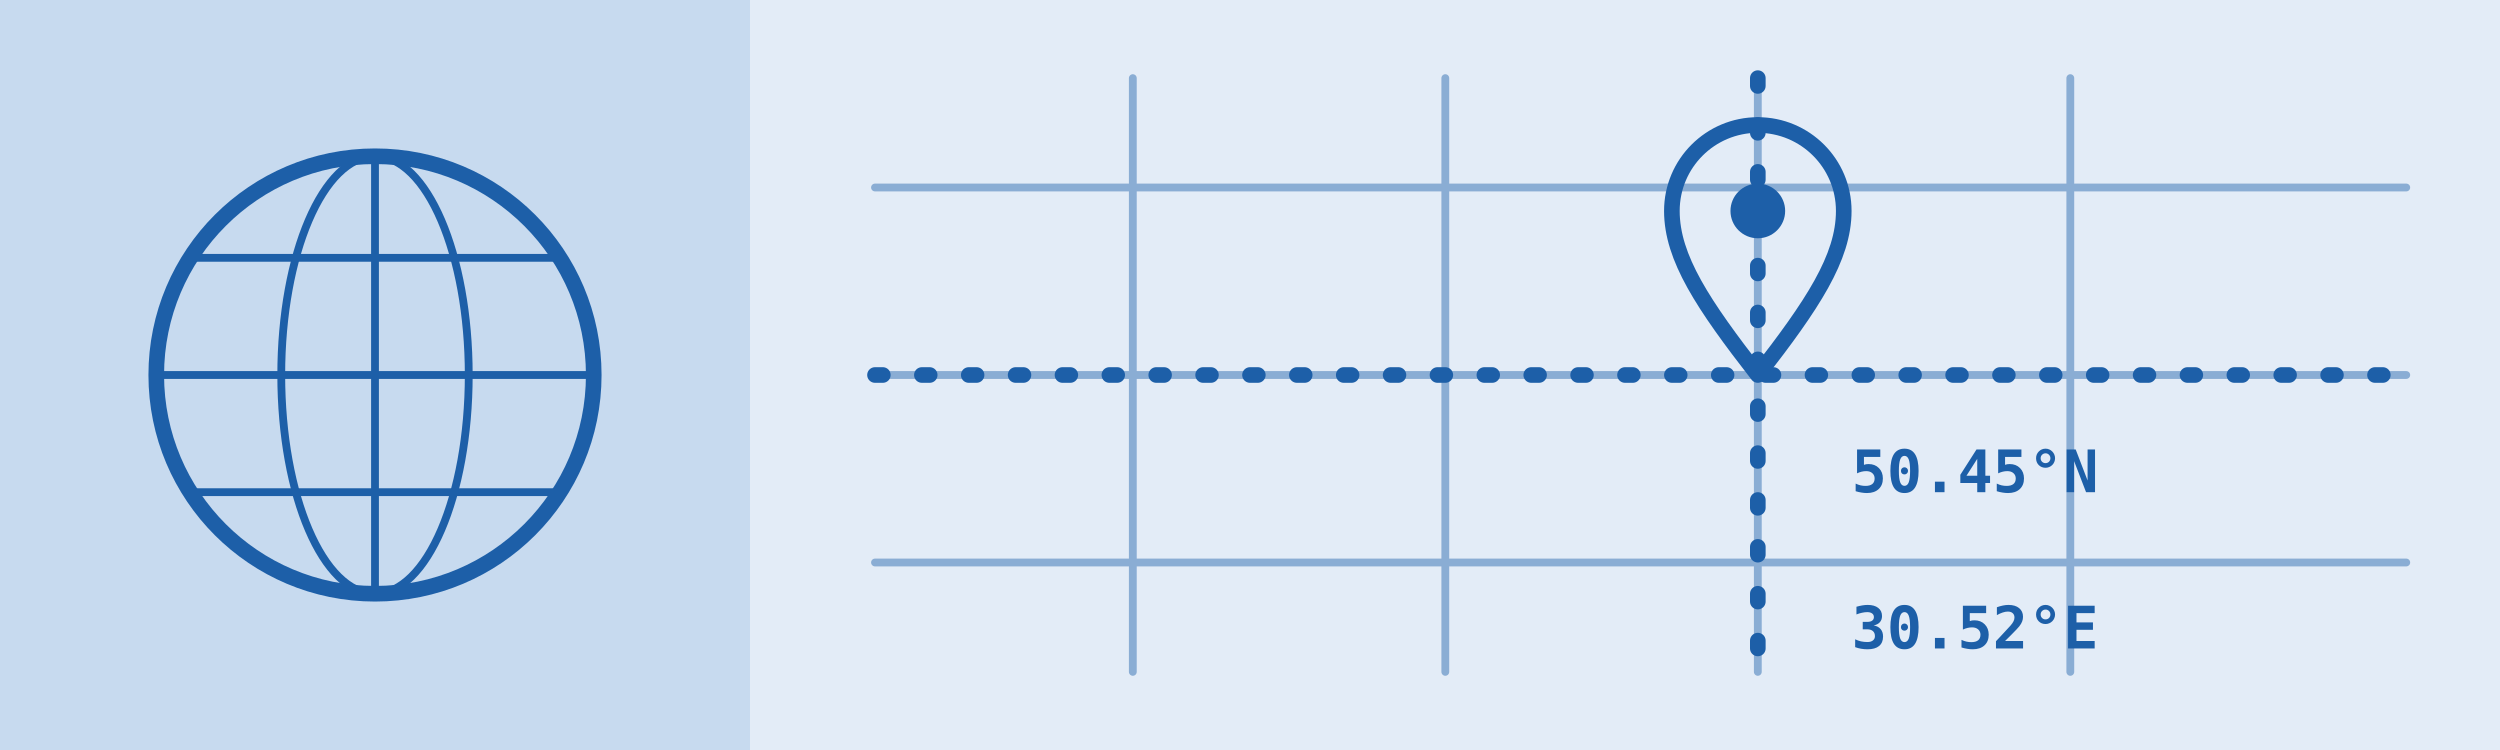
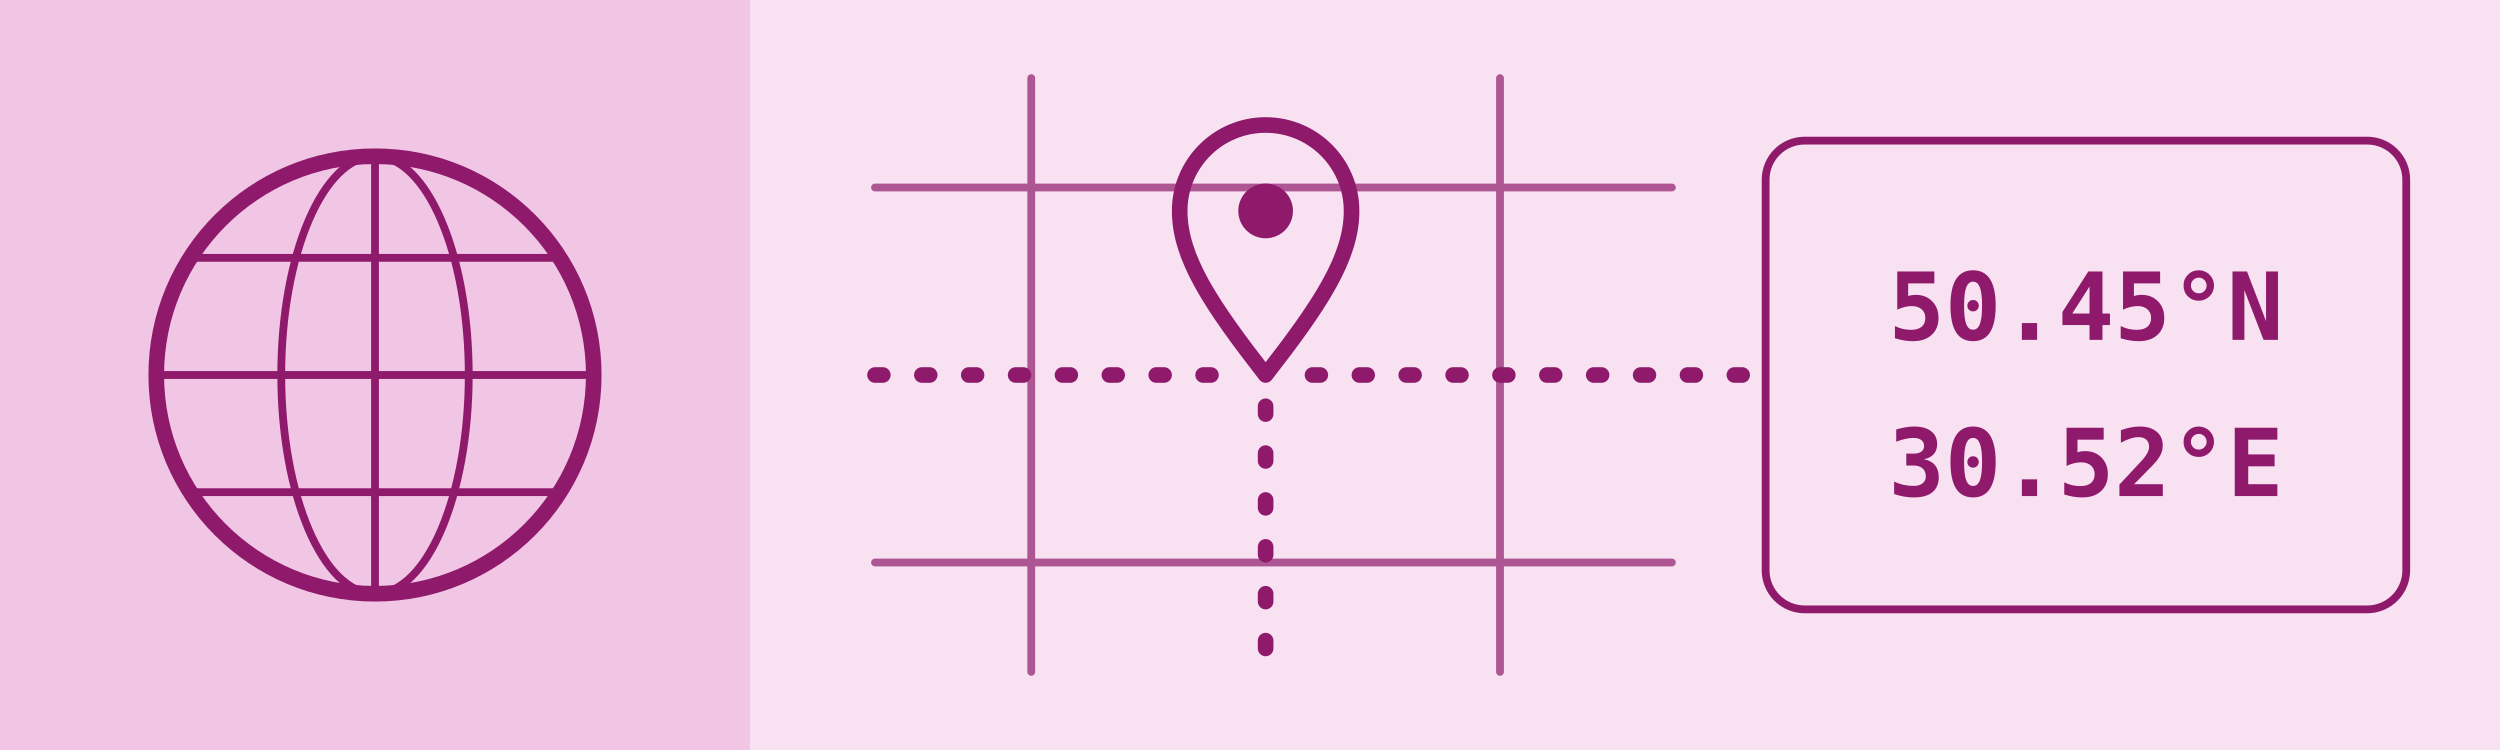
<svg xmlns="http://www.w3.org/2000/svg" viewBox="0 0 640 192" width="640" height="192">
-   <style>.s{fill:none;stroke:#1d5fa8;stroke-width:4;stroke-linecap:round;stroke-linejoin:round}.t{stroke-width:2}.f{fill:#1d5fa8}.d{stroke-dasharray:2 10}.q{opacity:.45}text{font:600 15px ui-monospace,SFMono-Regular,Menlo,Consolas,monospace;fill:#1d5fa8}@media(prefers-color-scheme:dark){.s{stroke:#8fc0ff}.f,text{fill:#8fc0ff}}</style>
-   <rect width="640" height="192" fill="#3178c6" opacity=".14" />
-   <rect width="192" height="192" fill="#3178c6" opacity=".16" />
+   <style>.s{fill:none;stroke:#8f1a6c;stroke-width:4;stroke-linecap:round;stroke-linejoin:round}.t{stroke-width:2}.f{fill:#8f1a6c}.d{stroke-dasharray:2 10}.q{opacity:.7}text{font:600 24px ui-monospace,SFMono-Regular,Menlo,Consolas,monospace;fill:#8f1a6c}@media(prefers-color-scheme:dark){.s{stroke:#f5a3da}.f,text{fill:#f5a3da}}</style>
+   <rect width="640" height="192" fill="#cc2a9e" opacity=".14" />
+   <rect width="192" height="192" fill="#cc2a9e" opacity=".16" />
  <circle class="s" cx="96" cy="96" r="56" />
  <ellipse class="s t" cx="96" cy="96" rx="24" ry="56" />
  <path class="s t" d="M40 96h112M50 66h92M50 126h92M96 40v112" />
-   <path class="s t q" d="M224 48h392M224 96h392M224 144h392M290 20v152M370 20v152M450 20v152M530 20v152" />
-   <path class="s d" d="M450 20v152M224 96h392" />
-   <path class="s" d="M450 96c-14-18-22-30-22-42a22 22 0 0 1 44 0c0 12-8 24-22 42z" />
-   <circle class="f" cx="450" cy="54" r="7" />
-   <text x="474" y="126">50.45°N</text>
-   <text x="474" y="166">30.52°E</text>
+   <path class="s t q" d="M224 48h204M224 144h204M264 20v152M384 20v152" />
+   <path class="s d" d="M324 104v68M224 96h88M336 96h116" />
+   <path class="s" d="M324 96c-14-18-22-30-22-42a22 22 0 0 1 44 0c0 12-8 24-22 42z" />
+   <circle class="f" cx="324" cy="54" r="7" />
+   <rect class="s t" x="452" y="36" width="164" height="120" rx="10" />
+   <text x="534" y="87" text-anchor="middle" textLength="108" lengthAdjust="spacingAndGlyphs">50.45°N</text>
+   <text x="534" y="127" text-anchor="middle" textLength="108" lengthAdjust="spacingAndGlyphs">30.52°E</text>
</svg>
